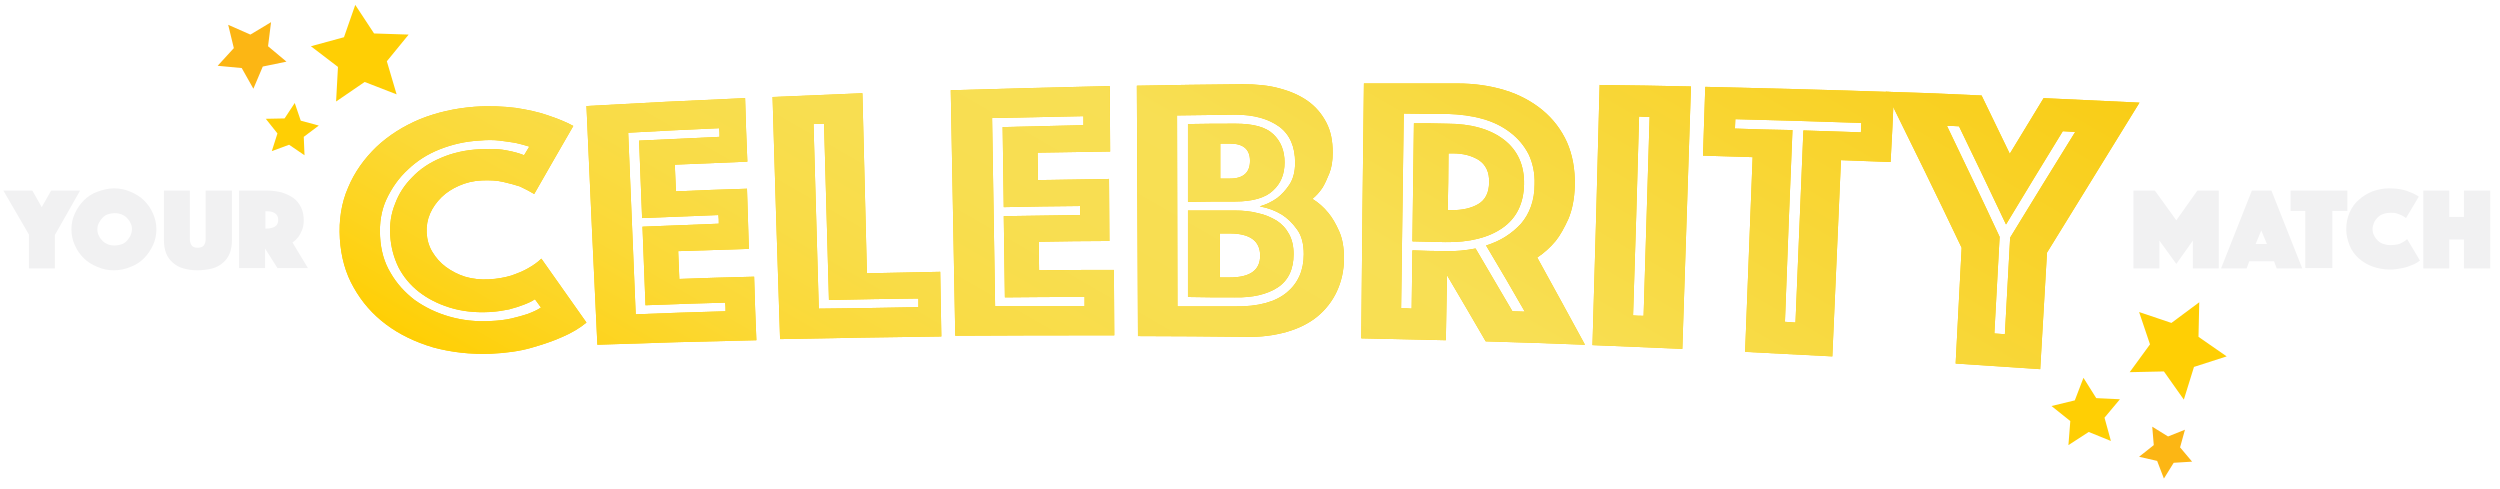
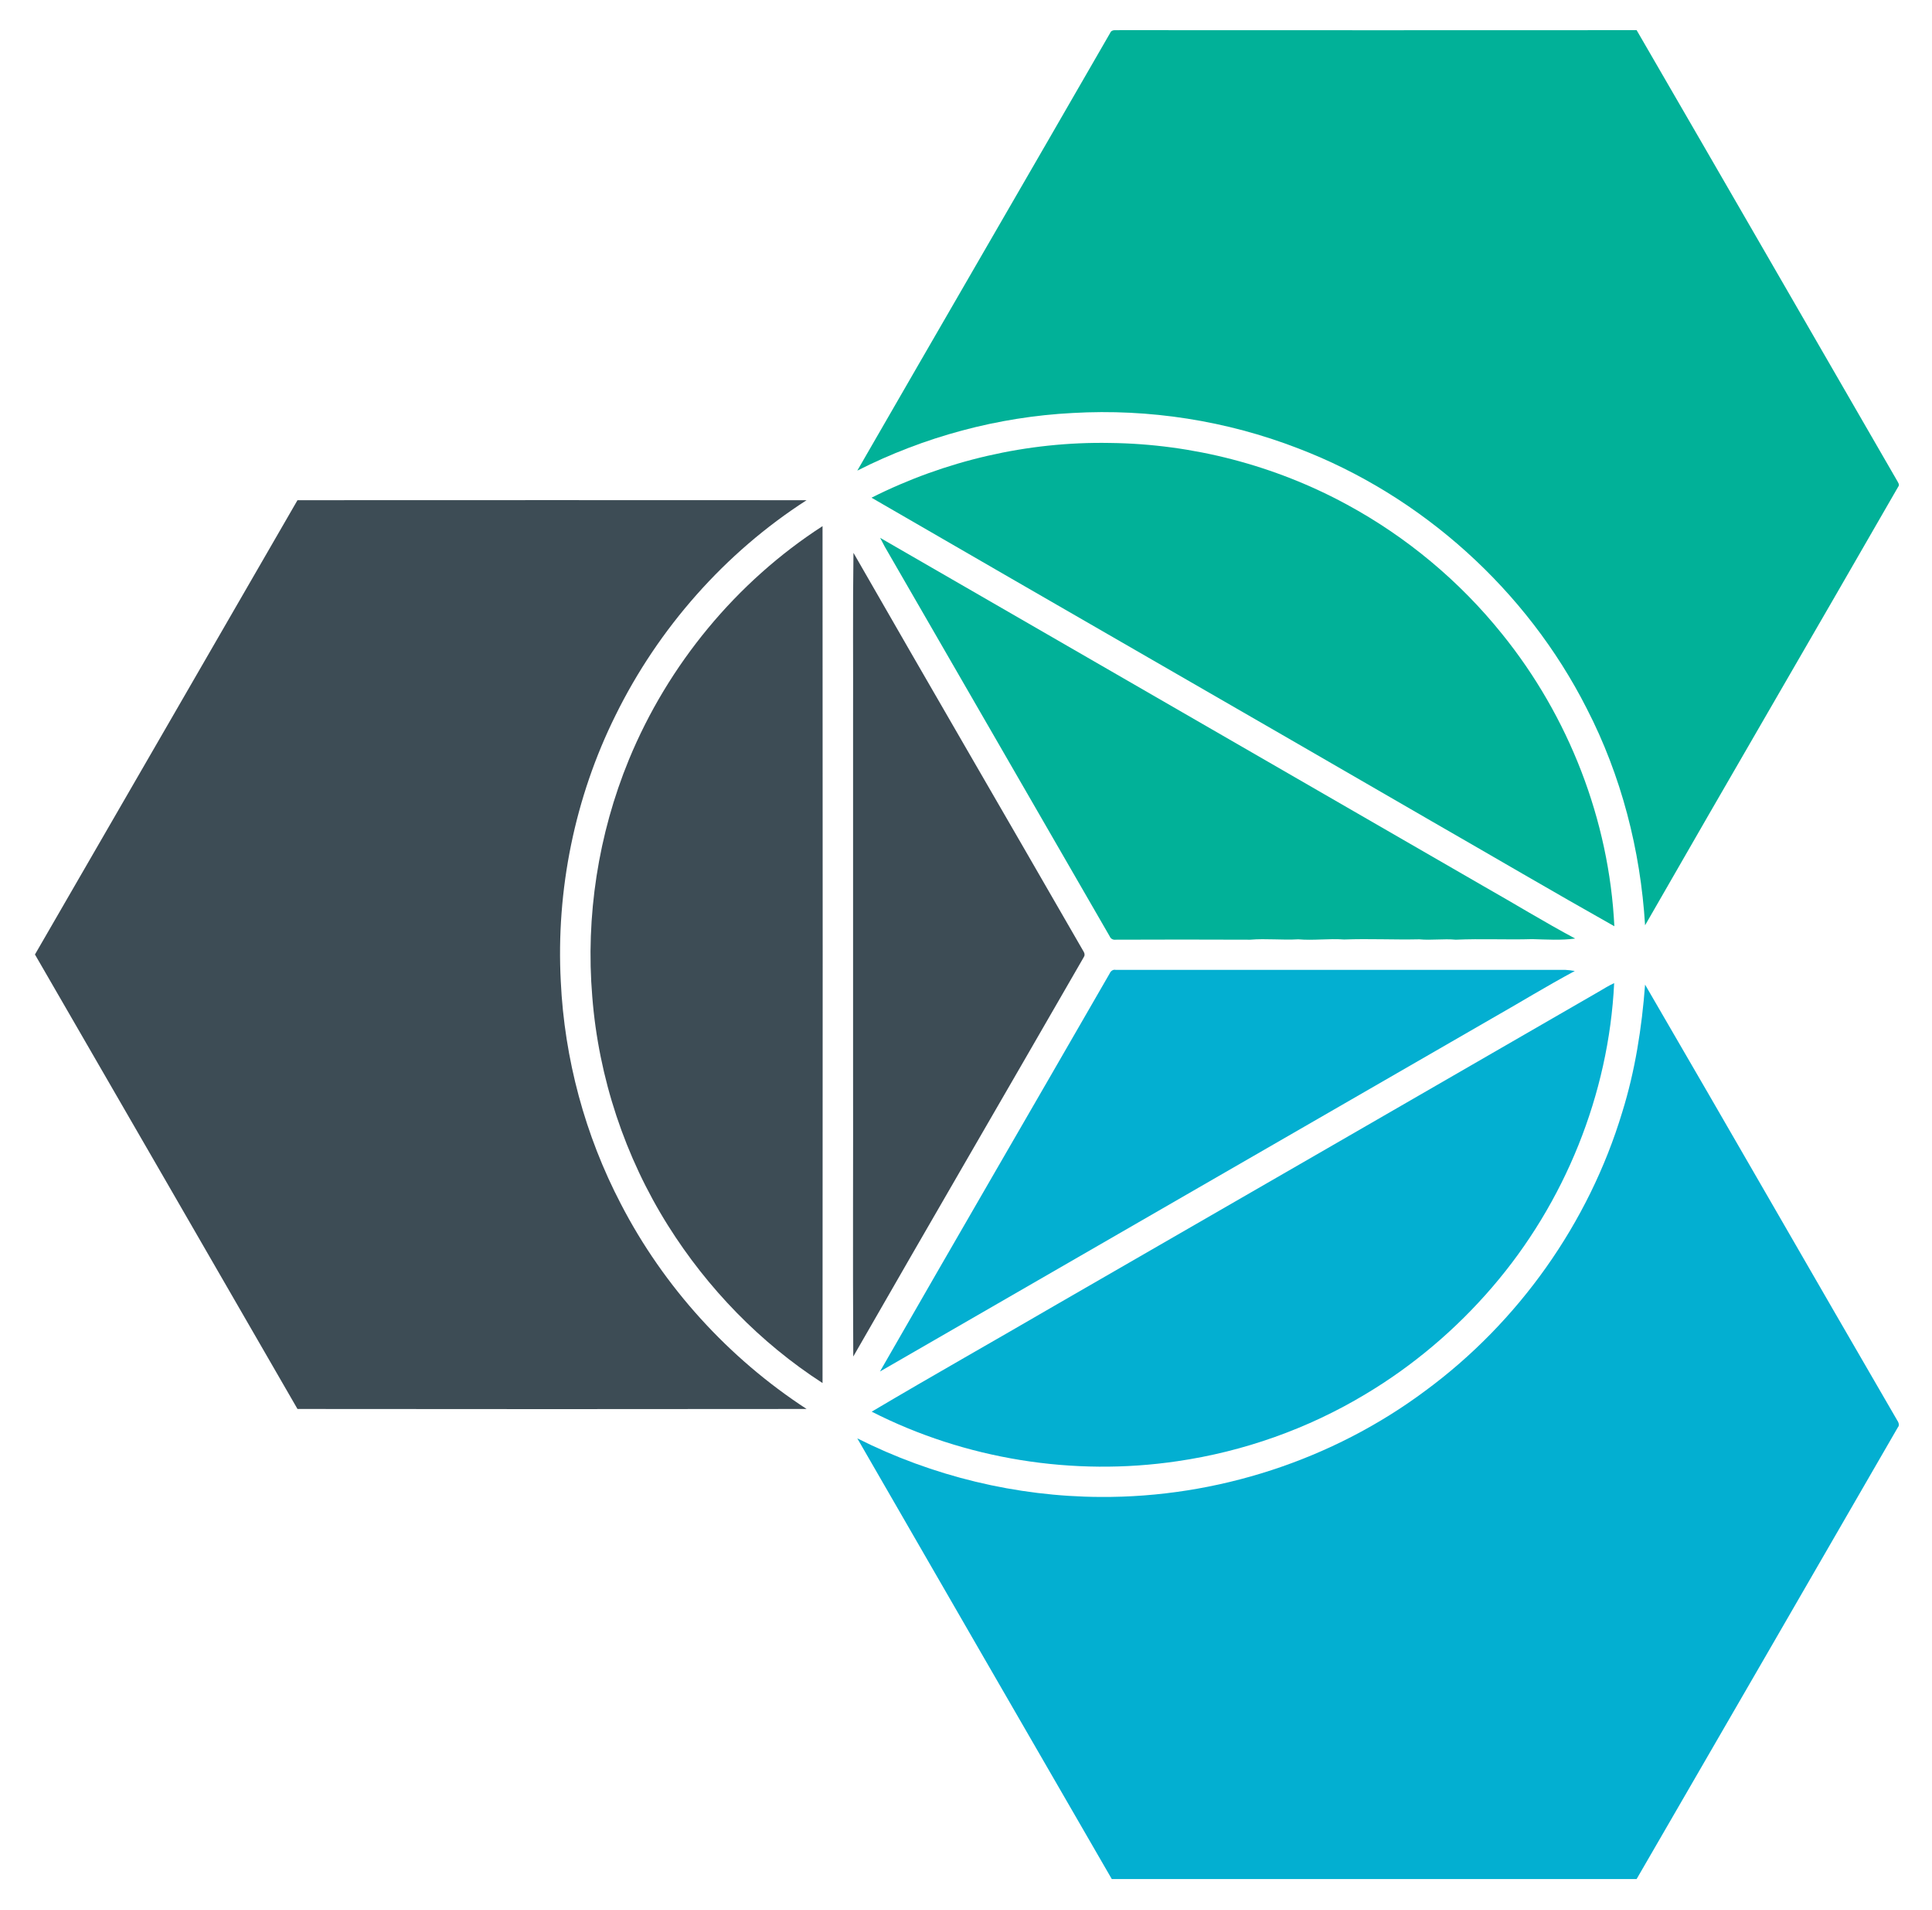
- <svg xmlns="http://www.w3.org/2000/svg" version="1.1" id="Layer_1" x="0px" y="0px" viewBox="0 0 665 130" style="enable-background:new 0 0 665 130;" xml:space="preserve">
+ <svg xmlns="http://www.w3.org/2000/svg" version="1.1" id="Layer_1" x="0px" y="0px" viewBox="197 -101 1006 994" style="enable-background:new 197 -101 1006 994;" xml:space="preserve">
  <style type="text/css">
- 	.st0{fill:#FFCF04;}
- 	.st1{fill:#E6E7E8;}
- 	.st2{fill:url(#SVGID_1_);}
- 	.st3{fill:url(#SVGID_2_);}
- 	.st4{fill:url(#SVGID_3_);}
- 	.st5{fill:url(#SVGID_4_);}
- 	.st6{fill:url(#SVGID_5_);}
- 	.st7{fill:url(#SVGID_6_);}
- 	.st8{fill:url(#SVGID_7_);}
- 	.st9{fill:url(#SVGID_8_);}
- 	.st10{fill:url(#SVGID_9_);}
- 	.st11{fill:#F1F1F2;}
- 	.st12{fill:#FCB614;}
- 	.st13{fill:url(#SVGID_10_);}
- 	.st14{fill:url(#SVGID_11_);}
- 	.st15{fill:url(#SVGID_12_);}
- 	.st16{fill:url(#SVGID_13_);}
- 	.st17{fill:url(#SVGID_14_);}
- 	.st18{fill:url(#SVGID_15_);}
- 	.st19{fill:url(#SVGID_16_);}
- 	.st20{fill:url(#SVGID_17_);}
- 	.st21{fill:url(#SVGID_18_);}
+ 	.st0{fill:#01B198;}
+ 	.st1{fill:#3D4C55;}
+ 	.st2{fill:#03AFD1;}
</style>
-   <g>
-     <g>
-       <g>
-         <g>
-           <g>
-             <path class="st0" d="M90.4,63.5c-0.3-4.9,0.4-9.5,2.2-13.6c1.7-4.1,4.3-7.7,7.5-10.8c3.3-3.1,7.1-5.5,11.6-7.4       c4.5-1.8,9.3-2.9,14.5-3.3c4.1-0.3,7.7-0.1,11,0.3c3.2,0.5,6,1.1,8.3,1.9c2.7,0.9,5,1.8,7,2.9c-4.2,7.3-6.3,10.9-10.4,18.1       c-1.2-0.7-2.5-1.4-3.8-2c-1.2-0.4-2.7-0.8-4.4-1.2c-1.7-0.4-3.6-0.5-5.8-0.4c-2.2,0.1-4.2,0.6-6,1.4c-1.8,0.8-3.4,1.8-4.7,3.1       c-1.3,1.3-2.3,2.7-3,4.3c-0.7,1.6-1,3.3-0.9,5.2c0.1,1.8,0.6,3.5,1.5,5c0.9,1.5,2.1,2.9,3.6,4c1.5,1.1,3.2,2,5.1,2.6       c2,0.6,4.1,0.8,6.3,0.7c2.3-0.1,4.3-0.5,6-1c1.7-0.6,3.2-1.2,4.4-1.9c1.4-0.8,2.6-1.6,3.6-2.6c4.8,6.8,7.2,10.2,12,17       c-1.8,1.5-4,2.8-6.6,3.9c-2.2,1-4.9,1.9-8,2.8c-3.1,0.9-6.7,1.4-10.8,1.6c-5.5,0.2-10.6-0.4-15.4-1.7       c-4.7-1.4-8.9-3.4-12.5-6.1c-3.6-2.7-6.4-5.9-8.6-9.8C91.9,72.7,90.7,68.3,90.4,63.5z M103.8,62.7c-0.2-3,0.2-5.8,1.3-8.5       c1-2.7,2.5-5,4.6-7.1c2-2.1,4.5-3.8,7.6-5.1c3-1.3,6.4-2.1,10.2-2.3c1.9-0.1,3.5-0.1,5,0c1.5,0.1,2.7,0.4,3.7,0.6       c1.2,0.3,2.3,0.6,3.2,1c0.6-0.9,0.8-1.4,1.4-2.3c-1.2-0.4-2.4-0.7-3.7-1c-1.2-0.2-2.6-0.4-4.2-0.6c-1.6-0.2-3.4-0.2-5.5,0       c-3.6,0.2-7.1,1-10.4,2.3c-3.3,1.3-6.1,3.1-8.5,5.4c-2.4,2.2-4.3,4.9-5.7,7.9c-1.4,3-1.9,6.4-1.7,9.9c0.2,3.7,1.1,6.9,2.8,9.7       c1.6,2.8,3.8,5.2,6.4,7.2c2.7,1.9,5.7,3.4,9.2,4.4c3.5,1,7.1,1.4,10.9,1.2c2.1-0.1,4-0.3,5.7-0.7c1.7-0.4,3.1-0.8,4.3-1.2       c1.3-0.5,2.5-1,3.5-1.7c-0.6-0.9-1-1.3-1.6-2.2c-0.9,0.6-2,1.1-3.1,1.5c-1,0.4-2.3,0.8-3.8,1.2c-1.5,0.3-3.2,0.6-5.2,0.7       c-3.9,0.2-7.4-0.2-10.6-1.2c-3.2-1-5.9-2.4-8.2-4.2c-2.3-1.8-4.1-4-5.4-6.5C104.7,68.4,104,65.7,103.8,62.7z" />
-             <path class="st0" d="M156,28.2c14.1-0.8,28.2-1.5,42.2-2.1c0.2,6.7,0.3,10.1,0.6,16.9c-7.7,0.3-11.6,0.5-19.3,0.8       c0.1,2.8,0.2,4.2,0.3,7.1c7.6-0.3,11.3-0.5,18.9-0.7c0.2,6.4,0.3,9.6,0.5,16c-7.5,0.2-11.3,0.4-18.8,0.6       c0.1,2.9,0.2,4.4,0.3,7.4c7.9-0.3,11.9-0.4,19.9-0.6c0.2,6.7,0.3,10.1,0.6,16.9c-14.1,0.3-28.2,0.7-42.3,1.2       C157.9,70.4,156.9,49.3,156,28.2z M193,82.8c0-0.9,0-1.4-0.1-2.3c-8.5,0.2-12.7,0.4-21.2,0.7c-0.3-8.3-0.5-12.5-0.8-20.9       c8.1-0.3,12.2-0.5,20.3-0.8c0-0.9,0-1.4-0.1-2.3c-8.1,0.3-12.2,0.5-20.3,0.8c-0.3-8.2-0.5-12.4-0.8-20.6       c8.6-0.4,12.9-0.6,21.4-1c0-0.9,0-1.4-0.1-2.3c-9.7,0.4-14.6,0.7-24.2,1.2c0.7,16.1,1.3,32.2,2,48.3       C178.6,83.2,183.4,83.1,193,82.8z" />
-             <path class="st0" d="M205.5,25.8c9.5-0.4,14.3-0.6,23.9-1c0.4,16,0.8,31.9,1.2,47.9c7.8-0.2,11.7-0.2,19.5-0.4       c0.1,6.9,0.2,10.3,0.3,17.2c-14.3,0.2-28.6,0.4-42.9,0.7C206.8,68.7,206.1,47.2,205.5,25.8z M244.3,81.7c0-0.9,0-1.4,0-2.3       c-9.5,0.1-14.3,0.2-23.8,0.4c-0.4-15.6-0.9-31.2-1.3-46.9c-1.1,0-1.7,0.1-2.8,0.1c0.5,16.4,0.9,32.8,1.4,49.1       C228.4,82,233.7,81.9,244.3,81.7z" />
-             <path class="st0" d="M252.9,24c14.1-0.4,28.2-0.8,42.3-1.1c0,7,0.1,10.5,0.1,17.4c-7.7,0.1-11.6,0.2-19.3,0.3       c0,2.9,0.1,4.4,0.1,7.3c7.6-0.1,11.4-0.2,18.9-0.3c0,6.6,0.1,9.9,0.1,16.5c-7.5,0-11.3,0.1-18.8,0.2c0,3,0.1,4.6,0.1,7.6       c7.9-0.1,11.9-0.1,19.9-0.1c0,7,0.1,10.5,0.1,17.4c-14.1,0-28.2,0-42.3,0.1C253.7,67.7,253.3,45.8,252.9,24z M288.5,81.4       c0-1,0-1.4,0-2.4c-8.5,0-12.7,0-21.2,0.1c-0.1-8.6-0.2-13-0.3-21.6c8.1-0.1,12.2-0.2,20.3-0.3c0-1,0-1.4,0-2.4       c-8.1,0.1-12.2,0.1-20.3,0.3c-0.1-8.5-0.2-12.8-0.3-21.3c8.6-0.2,12.9-0.3,21.5-0.5c0-1,0-1.4,0-2.4       c-9.7,0.2-14.6,0.3-24.3,0.5c0.3,16.7,0.5,33.3,0.8,50C274.1,81.4,278.9,81.4,288.5,81.4z" />
-             <path class="st0" d="M302.4,22.8c9.4-0.2,18.7-0.3,28.1-0.4c3.6,0,6.9,0.3,9.8,1.1c3,0.8,5.5,1.9,7.6,3.4       c2.1,1.5,3.7,3.4,4.9,5.7c1.2,2.3,1.7,4.9,1.7,8c0,2.2-0.3,4-0.9,5.5c-0.6,1.5-1.2,2.8-1.8,3.8c-0.8,1.2-1.7,2.2-2.7,3       c1.6,1,3,2.2,4.2,3.7c1.1,1.3,2,2.9,2.9,4.9c0.9,2,1.3,4.4,1.3,7.2c0,3.3-0.7,6.2-1.9,8.8c-1.2,2.6-3,4.9-5.2,6.7       c-2.2,1.8-5,3.2-8.2,4.1c-3.2,0.9-6.8,1.4-10.7,1.3c-9.6-0.1-19.2-0.2-28.8-0.2C302.6,67.2,302.5,45,302.4,22.8z M328.5,81.5       c6.2,0.1,10.8-1.2,13.8-3.7c3-2.5,4.5-5.9,4.5-10.2c0-2.8-0.6-5-1.8-6.6c-1.2-1.7-2.6-3-4-3.9c-1.8-1.1-3.7-1.8-5.9-2.2       c1.7-0.5,3.2-1.2,4.6-2.2c1.2-0.9,2.3-2.1,3.3-3.6c1-1.5,1.5-3.5,1.5-5.8c0-4.3-1.4-7.5-4.2-9.6c-2.9-2.1-6.8-3.2-11.7-3.2       c-6.2,0.1-9.3,0.1-15.5,0.2c0,16.9,0.1,33.9,0.1,50.8C319.4,81.5,322.4,81.5,328.5,81.5z M316,53.7c0-8.3,0-12.4,0-20.7       c5.1-0.1,7.6-0.1,12.7-0.1c4.7,0,8,0.9,10,2.8c2,1.9,3,4.4,3,7.5c0,3.1-1,5.6-3.1,7.5c-2,1.9-5.4,2.9-10,2.9       C323.6,53.6,321,53.6,316,53.7z M316,79c0-9.2,0-13.8,0-23c5,0,7.5,0,12.5,0c2.2,0,4.2,0.2,6.1,0.7c1.9,0.4,3.5,1.1,5,2       c1.4,0.9,2.5,2.1,3.3,3.6c0.8,1.5,1.2,3.2,1.2,5.3c0,4.1-1.5,7.1-4.3,8.9s-6.6,2.7-11.3,2.6C323.5,79.1,321,79.1,316,79z        M332.5,42.8c0-3.1-1.8-4.6-5.3-4.6c-1,0-1.5,0-2.6,0c0,3.7,0,5.6,0,9.3c1,0,1.5,0,2.6,0C330.7,47.5,332.5,45.9,332.5,42.8z        M327.1,73.8c5.4,0,8.1-1.9,8.1-5.8c0-3.9-2.7-5.9-8.1-5.9c-1,0-1.5,0-2.6,0c0,4.7,0,7,0,11.7       C325.5,73.8,326.1,73.8,327.1,73.8z" />
-             <path class="st0" d="M362.8,22.2c9.9,0,14.9,0,24.8,0c4.6,0,8.8,0.6,12.7,1.8c3.9,1.2,7.2,3,10,5.3c2.8,2.3,5,5.2,6.5,8.5       c1.5,3.4,2.2,7.3,2.1,11.6c-0.1,3.5-0.7,6.4-1.7,8.8c-1.1,2.4-2.2,4.4-3.4,5.9c-1.5,1.8-3.1,3.2-4.9,4.4       c5.1,9.2,7.6,13.9,12.7,23.2c-10.6-0.4-15.9-0.6-26.4-0.9c-4.1-7.1-6.2-10.6-10.3-17.6c-0.1,6.9-0.2,10.4-0.3,17.3       c-9-0.2-13.5-0.3-22.5-0.5C362.3,67.5,362.5,44.8,362.8,22.2z M384.4,66.8c2.8,0.1,5.5-0.2,8.1-0.7c3.9,6.7,5.9,10,9.8,16.7       c1.3,0,2,0.1,3.3,0.1c-4.1-7.1-6.1-10.6-10.3-17.6c3.9-1.2,6.9-3.2,9.3-5.8c2.3-2.7,3.6-6.2,3.6-10.5c0.1-3-0.5-5.7-1.6-8       c-1.2-2.3-2.8-4.2-4.9-5.8c-2.1-1.6-4.5-2.8-7.4-3.6c-2.8-0.8-6-1.2-9.3-1.3c-4.6,0-7,0-11.6-0.1c-0.2,17.3-0.5,34.5-0.7,51.8       c1.1,0,1.7,0,2.8,0.1c0.1-6.2,0.1-9.3,0.2-15.5C379.2,66.7,380.9,66.8,384.4,66.8z M375.7,64.2c0.1-10.5,0.3-20.9,0.4-31.4       c3.5,0,5.3,0,8.8,0.1c6.5,0,11.6,1.5,15.2,4.3c3.6,2.8,5.4,6.8,5.3,11.8c-0.1,5.1-2,9-5.7,11.6c-3.7,2.6-8.8,3.9-15.3,3.8       C381,64.3,379.2,64.3,375.7,64.2z M385.1,55.9c0.5,0,0.7,0,1.2,0c2.7,0,5-0.5,6.9-1.6c1.9-1.1,2.9-3.1,2.9-5.8       c0.1-2.7-0.9-4.7-2.7-5.9c-1.9-1.2-4.2-1.8-6.9-1.8c-0.5,0-0.7,0-1.2,0C385.3,46.7,385.2,49.8,385.1,55.9z" />
-             <path class="st0" d="M425.5,22.6c9.7,0.1,14.6,0.2,24.3,0.4c-0.8,23.3-1.5,46.6-2.3,69.8c-9.6-0.4-14.3-0.6-23.9-1       C424.3,68.8,424.9,45.7,425.5,22.6z M437.2,84c0.5-17.6,1.1-35.3,1.6-52.9c-1.1,0-1.7,0-2.8-0.1c-0.5,17.6-1,35.2-1.6,52.9       C435.6,84,436.1,84,437.2,84z" />
-             <path class="st0" d="M466.2,41.8c-5.3-0.2-7.9-0.2-13.2-0.4c0.2-7.3,0.4-11,0.6-18.3c16.7,0.4,33.4,0.8,50.2,1.4       c-0.3,7.5-0.5,11.2-0.9,18.6c-5.3-0.2-7.9-0.3-13.2-0.5c-0.8,17.4-1.5,34.8-2.3,52.2c-9.3-0.5-13.9-0.7-23.2-1.2       C464.9,76.3,465.5,59.1,466.2,41.8z M477.6,85.8c0.7-17,1.4-34,2.1-51.1c6.1,0.2,9.2,0.3,15.3,0.5c0-1,0.1-1.5,0.1-2.5       c-11.2-0.4-22.3-0.7-33.5-1c0,1-0.1,1.5-0.1,2.5c6.1,0.2,9.2,0.3,15.3,0.4c-0.7,17-1.4,34-2,51       C475.9,85.7,476.5,85.7,477.6,85.8z" />
-             <path class="st0" d="M521.8,65.9c-6.6-13.9-13.4-27.7-20.2-41.5c10.2,0.3,15.3,0.5,25.5,1c3,6.2,4.5,9.3,7.5,15.5       c3.6-5.9,5.4-8.9,9-14.8c10.2,0.5,15.3,0.7,25.5,1.2c-8.2,13.3-16.4,26.6-24.6,39.9c-0.6,10.3-1.2,20.6-1.8,31       c-9-0.6-13.5-0.9-22.5-1.5C520.7,86.4,521.3,76.2,521.8,65.9z M533.3,88.9c0.6-10.3,0.8-15.4,1.4-25.7       c5.7-9.4,11.5-18.7,17.3-28.1c-1.3-0.1-2-0.1-3.3-0.2c-5.1,8.3-10.1,16.5-15.1,24.8c-4.1-8.7-8.3-17.4-12.5-26.1       c-1.3-0.1-1.9-0.1-3.2-0.1c4.7,9.8,9.4,19.6,14,29.5c-0.6,10.3-0.8,15.4-1.4,25.7C531.6,88.8,532.2,88.8,533.3,88.9z" />
-           </g>
-           <g>
-             <linearGradient id="SVGID_1_" gradientUnits="userSpaceOnUse" x1="110.616" y1="91.251" x2="247.194" y2="-145.309">
-               <stop offset="0" style="stop-color:#FFCF04" />
-               <stop offset="8.045647e-02" style="stop-color:#FDD41F" />
-               <stop offset="0.172" style="stop-color:#FBD937" />
-               <stop offset="0.269" style="stop-color:#F9DC47" />
-               <stop offset="0.378" style="stop-color:#F8DE51" />
-               <stop offset="0.516" style="stop-color:#F8DF54" />
-               <stop offset="1" style="stop-color:#F9CD16" />
-             </linearGradient>
-             <path class="st2" d="M90.4,63.5c-0.3-4.9,0.4-9.5,2.2-13.6c1.7-4.1,4.3-7.7,7.5-10.8c3.3-3.1,7.1-5.5,11.6-7.4       c4.5-1.8,9.3-2.9,14.5-3.3c4.1-0.3,7.7-0.1,11,0.3c3.2,0.5,6,1.1,8.3,1.9c2.7,0.9,5,1.8,7,2.9c-4.2,7.3-6.3,10.9-10.4,18.1       c-1.2-0.7-2.5-1.4-3.8-2c-1.2-0.4-2.7-0.8-4.4-1.2c-1.7-0.4-3.6-0.5-5.8-0.4c-2.2,0.1-4.2,0.6-6,1.4c-1.8,0.8-3.4,1.8-4.7,3.1       c-1.3,1.3-2.3,2.7-3,4.3c-0.7,1.6-1,3.3-0.9,5.2c0.1,1.8,0.6,3.5,1.5,5c0.9,1.5,2.1,2.9,3.6,4c1.5,1.1,3.2,2,5.1,2.6       c2,0.6,4.1,0.8,6.3,0.7c2.3-0.1,4.3-0.5,6-1c1.7-0.6,3.2-1.2,4.4-1.9c1.4-0.8,2.6-1.6,3.6-2.6c4.8,6.8,7.2,10.2,12,17       c-1.8,1.5-4,2.8-6.6,3.9c-2.2,1-4.9,1.9-8,2.8c-3.1,0.9-6.7,1.4-10.8,1.6c-5.5,0.2-10.6-0.4-15.4-1.7       c-4.7-1.4-8.9-3.4-12.5-6.1c-3.6-2.7-6.4-5.9-8.6-9.8C91.9,72.7,90.7,68.3,90.4,63.5z M103.8,62.7c-0.2-3,0.2-5.8,1.3-8.5       c1-2.7,2.5-5,4.6-7.1c2-2.1,4.5-3.8,7.6-5.1c3-1.3,6.4-2.1,10.2-2.3c1.9-0.1,3.5-0.1,5,0c1.5,0.1,2.7,0.4,3.7,0.6       c1.2,0.3,2.3,0.6,3.2,1c0.6-0.9,0.8-1.4,1.4-2.3c-1.2-0.4-2.4-0.7-3.7-1c-1.2-0.2-2.6-0.4-4.2-0.6c-1.6-0.2-3.4-0.2-5.5,0       c-3.6,0.2-7.1,1-10.4,2.3c-3.3,1.3-6.1,3.1-8.5,5.4c-2.4,2.2-4.3,4.9-5.7,7.9c-1.4,3-1.9,6.4-1.7,9.9c0.2,3.7,1.1,6.9,2.8,9.7       c1.6,2.8,3.8,5.2,6.4,7.2c2.7,1.9,5.7,3.4,9.2,4.4c3.5,1,7.1,1.4,10.9,1.2c2.1-0.1,4-0.3,5.7-0.7c1.7-0.4,3.1-0.8,4.3-1.2       c1.3-0.5,2.5-1,3.5-1.7c-0.6-0.9-1-1.3-1.6-2.2c-0.9,0.6-2,1.1-3.1,1.5c-1,0.4-2.3,0.8-3.8,1.2c-1.5,0.3-3.2,0.6-5.2,0.7       c-3.9,0.2-7.4-0.2-10.6-1.2c-3.2-1-5.9-2.4-8.2-4.2c-2.3-1.8-4.1-4-5.4-6.5C104.7,68.4,104,65.7,103.8,62.7z" />
-             <linearGradient id="SVGID_2_" gradientUnits="userSpaceOnUse" x1="149.189" y1="110.13" x2="285.884" y2="-126.633">
-               <stop offset="0" style="stop-color:#FFCF04" />
-               <stop offset="8.045647e-02" style="stop-color:#FDD41F" />
-               <stop offset="0.172" style="stop-color:#FBD937" />
-               <stop offset="0.269" style="stop-color:#F9DC47" />
-               <stop offset="0.378" style="stop-color:#F8DE51" />
-               <stop offset="0.516" style="stop-color:#F8DF54" />
-               <stop offset="1" style="stop-color:#F9CD16" />
-             </linearGradient>
-             <path class="st3" d="M156,28.2c14.1-0.8,28.2-1.5,42.2-2.1c0.2,6.7,0.3,10.1,0.6,16.9c-7.7,0.3-11.6,0.5-19.3,0.8       c0.1,2.8,0.2,4.2,0.3,7.1c7.6-0.3,11.3-0.5,18.9-0.7c0.2,6.4,0.3,9.6,0.5,16c-7.5,0.2-11.3,0.4-18.8,0.6       c0.1,2.9,0.2,4.4,0.3,7.4c7.9-0.3,11.9-0.4,19.9-0.6c0.2,6.7,0.3,10.1,0.6,16.9c-14.1,0.3-28.2,0.7-42.3,1.2       C157.9,70.4,156.9,49.3,156,28.2z M193,82.8c0-0.9,0-1.4-0.1-2.3c-8.5,0.2-12.7,0.4-21.2,0.7c-0.3-8.3-0.5-12.5-0.8-20.9       c8.1-0.3,12.2-0.5,20.3-0.8c0-0.9,0-1.4-0.1-2.3c-8.1,0.3-12.2,0.5-20.3,0.8c-0.3-8.2-0.5-12.4-0.8-20.6       c8.6-0.4,12.9-0.6,21.4-1c0-0.9,0-1.4-0.1-2.3c-9.7,0.4-14.6,0.7-24.2,1.2c0.7,16.1,1.3,32.2,2,48.3       C178.6,83.2,183.4,83.1,193,82.8z" />
-             <linearGradient id="SVGID_3_" gradientUnits="userSpaceOnUse" x1="186.52" y1="129.349" x2="323.046" y2="-107.121">
-               <stop offset="0" style="stop-color:#FFCF04" />
-               <stop offset="8.045647e-02" style="stop-color:#FDD41F" />
-               <stop offset="0.172" style="stop-color:#FBD937" />
-               <stop offset="0.269" style="stop-color:#F9DC47" />
-               <stop offset="0.378" style="stop-color:#F8DE51" />
-               <stop offset="0.516" style="stop-color:#F8DF54" />
-               <stop offset="1" style="stop-color:#F9CD16" />
-             </linearGradient>
-             <path class="st4" d="M205.5,25.8c9.5-0.4,14.3-0.6,23.9-1c0.4,16,0.8,31.9,1.2,47.9c7.8-0.2,11.7-0.2,19.5-0.4       c0.1,6.9,0.2,10.3,0.3,17.2c-14.3,0.2-28.6,0.4-42.9,0.7C206.8,68.7,206.1,47.2,205.5,25.8z M244.3,81.7c0-0.9,0-1.4,0-2.3       c-9.5,0.1-14.3,0.2-23.8,0.4c-0.4-15.6-0.9-31.2-1.3-46.9c-1.1,0-1.7,0.1-2.8,0.1c0.5,16.4,0.9,32.8,1.4,49.1       C228.4,82,233.7,81.9,244.3,81.7z" />
-             <linearGradient id="SVGID_4_" gradientUnits="userSpaceOnUse" x1="221.007" y1="149.576" x2="360.956" y2="-92.824">
-               <stop offset="0" style="stop-color:#FFCF04" />
-               <stop offset="8.045647e-02" style="stop-color:#FDD41F" />
-               <stop offset="0.172" style="stop-color:#FBD937" />
-               <stop offset="0.269" style="stop-color:#F9DC47" />
-               <stop offset="0.378" style="stop-color:#F8DE51" />
-               <stop offset="0.516" style="stop-color:#F8DF54" />
-               <stop offset="1" style="stop-color:#F9CD16" />
-             </linearGradient>
-             <path class="st5" d="M252.9,24c14.1-0.4,28.2-0.8,42.3-1.1c0,7,0.1,10.5,0.1,17.4c-7.7,0.1-11.6,0.2-19.3,0.3       c0,2.9,0.1,4.4,0.1,7.3c7.6-0.1,11.4-0.2,18.9-0.3c0,6.6,0.1,9.9,0.1,16.5c-7.5,0-11.3,0.1-18.8,0.2c0,3,0.1,4.6,0.1,7.6       c7.9-0.1,11.9-0.1,19.9-0.1c0,7,0.1,10.5,0.1,17.4c-14.1,0-28.2,0-42.3,0.1C253.7,67.7,253.3,45.8,252.9,24z M288.5,81.4       c0-1,0-1.4,0-2.4c-8.5,0-12.7,0-21.2,0.1c-0.1-8.6-0.2-13-0.3-21.6c8.1-0.1,12.2-0.2,20.3-0.3c0-1,0-1.4,0-2.4       c-8.1,0.1-12.2,0.1-20.3,0.3c-0.1-8.5-0.2-12.8-0.3-21.3c8.6-0.2,12.9-0.3,21.5-0.5c0-1,0-1.4,0-2.4       c-9.7,0.2-14.6,0.3-24.3,0.5c0.3,16.7,0.5,33.3,0.8,50C274.1,81.4,278.9,81.4,288.5,81.4z" />
-             <linearGradient id="SVGID_5_" gradientUnits="userSpaceOnUse" x1="258.6" y1="172.146" x2="400.201" y2="-73.115">
-               <stop offset="0" style="stop-color:#FFCF04" />
-               <stop offset="8.045647e-02" style="stop-color:#FDD41F" />
-               <stop offset="0.172" style="stop-color:#FBD937" />
-               <stop offset="0.269" style="stop-color:#F9DC47" />
-               <stop offset="0.378" style="stop-color:#F8DE51" />
-               <stop offset="0.516" style="stop-color:#F8DF54" />
-               <stop offset="1" style="stop-color:#F9CD16" />
-             </linearGradient>
-             <path class="st6" d="M302.4,22.8c9.4-0.2,18.7-0.3,28.1-0.4c3.6,0,6.9,0.3,9.8,1.1c3,0.8,5.5,1.9,7.6,3.4       c2.1,1.5,3.7,3.4,4.9,5.7c1.2,2.3,1.7,4.9,1.7,8c0,2.2-0.3,4-0.9,5.5c-0.6,1.5-1.2,2.8-1.8,3.8c-0.8,1.2-1.7,2.2-2.7,3       c1.6,1,3,2.2,4.2,3.7c1.1,1.3,2,2.9,2.9,4.9c0.9,2,1.3,4.4,1.3,7.2c0,3.3-0.7,6.2-1.9,8.8c-1.2,2.6-3,4.9-5.2,6.7       c-2.2,1.8-5,3.2-8.2,4.1c-3.2,0.9-6.8,1.4-10.7,1.3c-9.6-0.1-19.2-0.2-28.8-0.2C302.6,67.2,302.5,45,302.4,22.8z M328.5,81.5       c6.2,0.1,10.8-1.2,13.8-3.7c3-2.5,4.5-5.9,4.5-10.2c0-2.8-0.6-5-1.8-6.6c-1.2-1.7-2.6-3-4-3.9c-1.8-1.1-3.7-1.8-5.9-2.2       c1.7-0.5,3.2-1.2,4.6-2.2c1.2-0.9,2.3-2.1,3.3-3.6c1-1.5,1.5-3.5,1.5-5.8c0-4.3-1.4-7.5-4.2-9.6c-2.9-2.1-6.8-3.2-11.7-3.2       c-6.2,0.1-9.3,0.1-15.5,0.2c0,16.9,0.1,33.9,0.1,50.8C319.4,81.5,322.4,81.5,328.5,81.5z M316,53.7c0-8.3,0-12.4,0-20.7       c5.1-0.1,7.6-0.1,12.7-0.1c4.7,0,8,0.9,10,2.8c2,1.9,3,4.4,3,7.5c0,3.1-1,5.6-3.1,7.5c-2,1.9-5.4,2.9-10,2.9       C323.6,53.6,321,53.6,316,53.7z M316,79c0-9.2,0-13.8,0-23c5,0,7.5,0,12.5,0c2.2,0,4.2,0.2,6.1,0.7c1.9,0.4,3.5,1.1,5,2       c1.4,0.9,2.5,2.1,3.3,3.6c0.8,1.5,1.2,3.2,1.2,5.3c0,4.1-1.5,7.1-4.3,8.9s-6.6,2.7-11.3,2.6C323.5,79.1,321,79.1,316,79z        M332.5,42.8c0-3.1-1.8-4.6-5.3-4.6c-1,0-1.5,0-2.6,0c0,3.7,0,5.6,0,9.3c1,0,1.5,0,2.6,0C330.7,47.5,332.5,45.9,332.5,42.8z        M327.1,73.8c5.4,0,8.1-1.9,8.1-5.8c0-3.9-2.7-5.9-8.1-5.9c-1,0-1.5,0-2.6,0c0,4.7,0,7,0,11.7       C325.5,73.8,326.1,73.8,327.1,73.8z" />
-             <linearGradient id="SVGID_6_" gradientUnits="userSpaceOnUse" x1="307.78" y1="203.146" x2="451.201" y2="-45.267">
-               <stop offset="0" style="stop-color:#FFCF04" />
-               <stop offset="8.045647e-02" style="stop-color:#FDD41F" />
-               <stop offset="0.172" style="stop-color:#FBD937" />
-               <stop offset="0.269" style="stop-color:#F9DC47" />
-               <stop offset="0.378" style="stop-color:#F8DE51" />
-               <stop offset="0.516" style="stop-color:#F8DF54" />
-               <stop offset="1" style="stop-color:#F9CD16" />
-             </linearGradient>
-             <path class="st7" d="M362.8,22.2c9.9,0,14.9,0,24.8,0c4.6,0,8.8,0.6,12.7,1.8c3.9,1.2,7.2,3,10,5.3c2.8,2.3,5,5.2,6.5,8.5       c1.5,3.4,2.2,7.3,2.1,11.6c-0.1,3.5-0.7,6.4-1.7,8.8c-1.1,2.4-2.2,4.4-3.4,5.9c-1.5,1.8-3.1,3.2-4.9,4.4       c5.1,9.2,7.6,13.9,12.7,23.2c-10.6-0.4-15.9-0.6-26.4-0.9c-4.1-7.1-6.2-10.6-10.3-17.6c-0.1,6.9-0.2,10.4-0.3,17.3       c-9-0.2-13.5-0.3-22.5-0.5C362.3,67.5,362.5,44.8,362.8,22.2z M384.4,66.8c2.8,0.1,5.5-0.2,8.1-0.7c3.9,6.7,5.9,10,9.8,16.7       c1.3,0,2,0.1,3.3,0.1c-4.1-7.1-6.1-10.6-10.3-17.6c3.9-1.2,6.9-3.2,9.3-5.8c2.3-2.7,3.6-6.2,3.6-10.5c0.1-3-0.5-5.7-1.6-8       c-1.2-2.3-2.8-4.2-4.9-5.8c-2.1-1.6-4.5-2.8-7.4-3.6c-2.8-0.8-6-1.2-9.3-1.3c-4.6,0-7,0-11.6-0.1c-0.2,17.3-0.5,34.5-0.7,51.8       c1.1,0,1.7,0,2.8,0.1c0.1-6.2,0.1-9.3,0.2-15.5C379.2,66.7,380.9,66.8,384.4,66.8z M375.7,64.2c0.1-10.5,0.3-20.9,0.4-31.4       c3.5,0,5.3,0,8.8,0.1c6.5,0,11.6,1.5,15.2,4.3c3.6,2.8,5.4,6.8,5.3,11.8c-0.1,5.1-2,9-5.7,11.6c-3.7,2.6-8.8,3.9-15.3,3.8       C381,64.3,379.2,64.3,375.7,64.2z M385.1,55.9c0.5,0,0.7,0,1.2,0c2.7,0,5-0.5,6.9-1.6c1.9-1.1,2.9-3.1,2.9-5.8       c0.1-2.7-0.9-4.7-2.7-5.9c-1.9-1.2-4.2-1.8-6.9-1.8c-0.5,0-0.7,0-1.2,0C385.3,46.7,385.2,49.8,385.1,55.9z" />
-             <linearGradient id="SVGID_7_" gradientUnits="userSpaceOnUse" x1="338.636" y1="227.259" x2="485.26" y2="-26.7">
-               <stop offset="0" style="stop-color:#FFCF04" />
-               <stop offset="8.045647e-02" style="stop-color:#FDD41F" />
-               <stop offset="0.172" style="stop-color:#FBD937" />
-               <stop offset="0.269" style="stop-color:#F9DC47" />
-               <stop offset="0.378" style="stop-color:#F8DE51" />
-               <stop offset="0.516" style="stop-color:#F8DF54" />
-               <stop offset="1" style="stop-color:#F9CD16" />
-             </linearGradient>
-             <path class="st8" d="M425.5,22.6c9.7,0.1,14.6,0.2,24.3,0.4c-0.8,23.3-1.5,46.6-2.3,69.8c-9.6-0.4-14.3-0.6-23.9-1       C424.3,68.8,424.9,45.7,425.5,22.6z M437.2,84c0.5-17.6,1.1-35.3,1.6-52.9c-1.1,0-1.7,0-2.8-0.1c-0.5,17.6-1,35.2-1.6,52.9       C435.6,84,436.1,84,437.2,84z" />
-             <linearGradient id="SVGID_8_" gradientUnits="userSpaceOnUse" x1="363.03" y1="245.132" x2="510.498" y2="-10.291">
-               <stop offset="0" style="stop-color:#FFCF04" />
-               <stop offset="8.045647e-02" style="stop-color:#FDD41F" />
-               <stop offset="0.172" style="stop-color:#FBD937" />
-               <stop offset="0.269" style="stop-color:#F9DC47" />
-               <stop offset="0.378" style="stop-color:#F8DE51" />
-               <stop offset="0.516" style="stop-color:#F8DF54" />
-               <stop offset="1" style="stop-color:#F9CD16" />
-             </linearGradient>
-             <path class="st9" d="M466.2,41.8c-5.3-0.2-7.9-0.2-13.2-0.4c0.2-7.3,0.4-11,0.6-18.3c16.7,0.4,33.4,0.8,50.2,1.4       c-0.3,7.5-0.5,11.2-0.9,18.6c-5.3-0.2-7.9-0.3-13.2-0.5c-0.8,17.4-1.5,34.8-2.3,52.2c-9.3-0.5-13.9-0.7-23.2-1.2       C464.9,76.3,465.5,59.1,466.2,41.8z M477.6,85.8c0.7-17,1.4-34,2.1-51.1c6.1,0.2,9.2,0.3,15.3,0.5c0-1,0.1-1.5,0.1-2.5       c-11.2-0.4-22.3-0.7-33.5-1c0,1-0.1,1.5-0.1,2.5c6.1,0.2,9.2,0.3,15.3,0.4c-0.7,17-1.4,34-2,51       C475.9,85.7,476.5,85.7,477.6,85.8z" />
-             <linearGradient id="SVGID_9_" gradientUnits="userSpaceOnUse" x1="399.985" y1="272.858" x2="548.598" y2="15.454">
-               <stop offset="0" style="stop-color:#FFCF04" />
-               <stop offset="8.045647e-02" style="stop-color:#FDD41F" />
-               <stop offset="0.172" style="stop-color:#FBD937" />
-               <stop offset="0.269" style="stop-color:#F9DC47" />
-               <stop offset="0.378" style="stop-color:#F8DE51" />
-               <stop offset="0.516" style="stop-color:#F8DF54" />
-               <stop offset="1" style="stop-color:#F9CD16" />
-             </linearGradient>
-             <path class="st10" d="M521.8,65.9c-6.6-13.9-13.4-27.7-20.2-41.5c10.2,0.3,15.3,0.5,25.5,1c3,6.2,4.5,9.3,7.5,15.5       c3.6-5.9,5.4-8.9,9-14.8c10.2,0.5,15.3,0.7,25.5,1.2c-8.2,13.3-16.4,26.6-24.6,39.9c-0.6,10.3-1.2,20.6-1.8,31       c-9-0.6-13.5-0.9-22.5-1.5C520.7,86.4,521.3,76.2,521.8,65.9z M533.3,88.9c0.6-10.3,0.8-15.4,1.4-25.7       c5.7-9.4,11.5-18.7,17.3-28.1c-1.3-0.1-2-0.1-3.3-0.2c-5.1,8.3-10.1,16.5-15.1,24.8c-4.1-8.7-8.3-17.4-12.5-26.1       c-1.3-0.1-1.9-0.1-3.2-0.1c4.7,9.8,9.4,19.6,14,29.5c-0.6,10.3-0.8,15.4-1.4,25.7C531.6,88.8,532.2,88.8,533.3,88.9z" />
-           </g>
-         </g>
-       </g>
-       <g>
-         <path class="st11" d="M7.7,62.4L0.9,50.7h7.7l2.5,4.4l2.5-4.4h7.7l-6.7,11.8v8.9H7.7V62.4z" />
-         <path class="st11" d="M19,61c0-1.5,0.3-2.9,0.9-4.2s1.4-2.5,2.4-3.5c1-1,2.2-1.8,3.6-2.3s2.9-0.9,4.4-0.9c1.6,0,3,0.3,4.4,0.9     c1.4,0.6,2.6,1.3,3.6,2.3c1,1,1.8,2.1,2.4,3.5s0.9,2.7,0.9,4.2s-0.3,2.9-0.9,4.2c-0.6,1.3-1.4,2.5-2.4,3.5s-2.2,1.8-3.6,2.3     c-1.4,0.6-2.9,0.9-4.4,0.9c-1.6,0-3-0.3-4.4-0.9c-1.4-0.6-2.6-1.3-3.6-2.3c-1-1-1.8-2.1-2.4-3.5C19.3,63.9,19,62.5,19,61z      M25.9,61c0,0.6,0.1,1.2,0.4,1.7c0.2,0.5,0.6,1,1,1.4c0.4,0.4,0.9,0.7,1.4,0.9s1.1,0.3,1.8,0.3c0.6,0,1.2-0.1,1.8-0.3     c0.6-0.2,1-0.5,1.4-0.9c0.4-0.4,0.7-0.9,1-1.4c0.2-0.5,0.4-1.1,0.4-1.7c0-0.6-0.1-1.2-0.4-1.7c-0.2-0.5-0.6-1-1-1.4     c-0.4-0.4-0.9-0.7-1.4-0.9c-0.6-0.2-1.1-0.3-1.8-0.3c-0.6,0-1.2,0.1-1.8,0.3s-1,0.5-1.4,0.9c-0.4,0.4-0.7,0.9-1,1.4     C26,59.9,25.9,60.4,25.9,61z" />
-         <path class="st11" d="M52.5,71.9c-1.4,0-2.6-0.2-3.7-0.5s-2-0.8-2.8-1.5s-1.4-1.5-1.8-2.5c-0.4-1-0.6-2.2-0.6-3.6V50.7h6.9v12.9     c0,0.7,0.2,1.3,0.5,1.7c0.3,0.4,0.8,0.6,1.6,0.6c0.7,0,1.3-0.2,1.6-0.6c0.3-0.4,0.5-0.9,0.5-1.7V50.7h7v13.1     c0,1.4-0.2,2.6-0.6,3.6c-0.4,1-1,1.8-1.8,2.5c-0.8,0.7-1.7,1.2-2.8,1.5S53.8,71.9,52.5,71.9z" />
-         <path class="st11" d="M63.6,50.7h7.5c1.4,0,2.7,0.2,3.9,0.5c1.2,0.4,2.2,0.9,3.1,1.5c0.9,0.7,1.5,1.5,2,2.5     c0.5,1,0.7,2.2,0.7,3.5c0,1-0.2,1.9-0.5,2.6c-0.3,0.7-0.6,1.3-1,1.8c-0.4,0.5-0.9,1-1.5,1.4l4.1,6.8h-8.1l-3.3-5.2v5.2h-6.9V50.7     z M70.6,60.8h0.4c0.8,0,1.5-0.2,2.1-0.5c0.6-0.4,0.9-0.9,0.9-1.8s-0.3-1.4-0.9-1.8c-0.6-0.4-1.3-0.5-2.1-0.5h-0.4V60.8z" />
-       </g>
-       <g>
-         <path class="st11" d="M567.5,50.7h5.7l5.7,7.9l5.6-7.9h5.7v20.7h-6.9v-7.4l-4.4,6.2l-4.5-6.2v7.4h-6.9V50.7z" />
-         <path class="st11" d="M599,50.7h5.2l8.2,20.7h-6.8l-0.7-1.9h-6.6l-0.7,1.9h-6.8L599,50.7z M603,64.9l-1.5-3.6l-1.5,3.6H603z" />
-         <path class="st11" d="M613.3,56.1h-4v-5.4h15.1v5.4h-4v15.2h-7.2V56.1z" />
-         <path class="st11" d="M624.1,61c0-1.7,0.3-3.1,0.9-4.5c0.6-1.3,1.4-2.5,2.5-3.4c1-0.9,2.3-1.7,3.6-2.2c1.4-0.5,2.9-0.8,4.4-0.8     c1.2,0,2.3,0.1,3.3,0.3c1,0.2,1.8,0.5,2.5,0.8c0.8,0.3,1.5,0.7,2.1,1.1l-3.4,5.7c-0.3-0.2-0.7-0.5-1.1-0.7     c-0.4-0.2-0.8-0.3-1.3-0.5c-0.5-0.2-1.1-0.2-1.7-0.2c-0.7,0-1.3,0.1-1.9,0.3s-1.1,0.5-1.5,0.9s-0.8,0.9-1,1.4     c-0.2,0.5-0.4,1.1-0.4,1.7c0,0.6,0.1,1.2,0.4,1.7c0.2,0.5,0.6,1,1,1.4c0.4,0.4,0.9,0.7,1.5,0.9s1.2,0.3,1.9,0.3s1.3-0.1,1.9-0.2     s1-0.4,1.4-0.6c0.4-0.2,0.8-0.5,1.1-0.8l3.4,5.7c-0.6,0.5-1.3,0.9-2.1,1.2c-0.7,0.3-1.5,0.6-2.5,0.8s-2.1,0.4-3.3,0.4     c-1.7,0-3.3-0.3-4.7-0.8c-1.4-0.5-2.7-1.3-3.7-2.2c-1-0.9-1.9-2.1-2.4-3.4S624.1,62.6,624.1,61z" />
-         <path class="st11" d="M644.6,50.7h6.9v7h3.9v-7h7v20.7h-7v-7.7h-3.9v7.7h-6.9V50.7z" />
-       </g>
-     </g>
-     <polygon class="st0" points="585,80.4 584.8,89.6 592.3,94.8 583.6,97.6 580.9,106.3 575.6,98.8 566.5,99 571.9,91.6 569,83    577.6,85.9  " />
-     <polygon class="st0" points="554.2,100.5 557.6,105.9 563.9,106.2 559.8,111.1 561.5,117.3 555.6,114.9 550.2,118.4 550.7,112    545.7,108 551.9,106.5  " />
-     <polygon class="st12" points="581.2,114.3 579.9,119 583.1,122.8 578.2,123.1 575.6,127.3 573.8,122.6 569,121.5 572.9,118.4    572.5,113.5 576.7,116.1  " />
-     <polygon class="st0" points="108.7,9.2 102.9,16.3 105.5,25.1 97,21.8 89.4,27 89.9,17.8 82.7,12.3 91.5,9.9 94.5,1.3 99.5,8.9     " />
-     <polygon class="st12" points="72.1,5.9 71.3,12.3 76.2,16.4 69.9,17.7 67.4,23.6 64.3,18.1 57.9,17.5 62.2,12.8 60.7,6.6 66.6,9.2     " />
-     <polygon class="st0" points="84.8,33.4 80.8,36.4 81,41.3 76.9,38.5 72.3,40.2 73.8,35.5 70.7,31.6 75.7,31.5 78.4,27.4 80,32.1     " />
-   </g>
+   <path class="st0" d="M775.1-83.9c0.8-2,3.2-1.2,4.9-1.4c89.7,0.1,179.4,0,269.2,0c45.3,78.1,90.4,156.3,135.6,234.5  c0.5,1,1.5,2.1,0.6,3.2c-43.8,76.2-88.1,152.1-131.8,228.3c-2.4-39.2-12.4-78-30.4-112.9C992,206.3,937.4,157,872.9,132.4  c-37.2-14.4-77.5-20.7-117.4-18.4c-38.9,2-77.4,12.4-112.1,30C687.2,68,731.3-7.9,775.1-83.9z" />
+   <path class="st0" d="M650.8,158.1c38.3-19.3,81.3-29.3,124.2-28.5c42.9,0.5,85.7,11.6,123.4,32.1c31,16.8,58.6,39.8,80.7,67.3  c34.8,43,55.8,97,58.5,152.2c-31.8-17.9-63.3-36.4-95-54.6C845.4,270.3,748,214.4,650.8,158.1z" />
+   <path class="st1" d="M351.9,159.4c88.4,0,176.8-0.1,265.1,0c-42.5,27.3-77.2,66.7-99.5,112c-21.2,42.7-31,90.9-28.5,138.5  c1.9,40.3,12.6,80.1,31.3,115.9c22.3,43.1,56,80.2,96.7,106.7c-88.4,0.1-176.8,0.1-265.1,0c-45.5-78.9-91.1-157.7-136.7-236.6  C260.7,317.1,306.4,238.3,351.9,159.4z" />
+   <path class="st1" d="M524.5,294.4c20.4-49.4,55.9-92.5,100.8-121.5c0.1,148.7,0.1,297.4,0,446.1c-32.4-20.9-59.9-49.3-80.4-81.9  c-22.5-35.8-36.2-77.1-39.5-119.2C501.9,376,508.5,333.3,524.5,294.4z" />
+   <path class="st0" d="M655.3,179C760,239.5,864.9,299.9,969.6,360.4c15.9,9,31.5,18.6,47.6,27.2c-7.4,1-14.9,0.5-22.3,0.3  c-13.3,0.4-26.6-0.3-39.9,0.3c-6.3-0.6-12.7,0.4-19-0.2c-13,0.3-26.1-0.4-39.1,0.1c-8-0.6-15.9,0.6-23.9-0.1  c-8.3,0.5-16.7-0.5-25,0.2c-23.7-0.1-47.4-0.1-71,0c-1.1-0.2-1.8-0.8-2.2-1.8c-39-67.6-78.1-135.2-117.1-202.8  C656.8,181.9,656.1,180.5,655.3,179z" />
+   <path class="st1" d="M641.4,186.8c39.8,69.4,80,138.4,119.9,207.7c0.6,1,0.6,2-0.1,3c-39.9,69.3-80.1,138.3-119.9,207.7  c-0.3-51.1,0-102.2-0.1-153.2c0-59.3,0-118.7,0-178C641.3,244.9,641,215.9,641.4,186.8z" />
+   <path class="st2" d="M774.8,405.8c0.5-1.2,1.7-2.2,3.1-1.9c78,0,156.1,0,234.1,0c1.7,0.1,3.4,0.3,5,0.6c-14.6,7.8-28.7,16.5-43,24.6  C867.8,490.3,761.5,551.7,655.2,613C694.9,543.8,735,474.9,774.8,405.8z" />
+   <path class="st2" d="M1029.4,415.3c2.7-1.6,5.3-3.2,8.1-4.5c-2.8,57.9-25.7,114.4-63.5,158.3c-18.8,21.9-41.2,40.9-66,55.7  c-29.9,18-63.5,29.9-98,34.9c-54,8-110.4-1-159.1-25.8c31.9-18.9,64.2-37.1,96.3-55.8C841.3,523.9,935.3,469.6,1029.4,415.3z" />
+   <path class="st2" d="M1053.6,411.6c43.9,75.4,87.3,151.1,131.1,226.5c0.8,1.2,1.6,2.8,0.5,4c-45.3,78.4-90.6,156.8-136,235.1  c-91.1,0-182.2,0-273.3,0c-44.2-76.5-88.4-152.9-132.5-229.4c39.1,19.7,82.8,30.3,126.6,30.5c60.4,0.4,120.8-19.2,169.2-55.3  c48.5-35.7,85.1-87.3,102.5-145C1048.4,456.5,1051.9,434.1,1053.6,411.6z" />
</svg>
